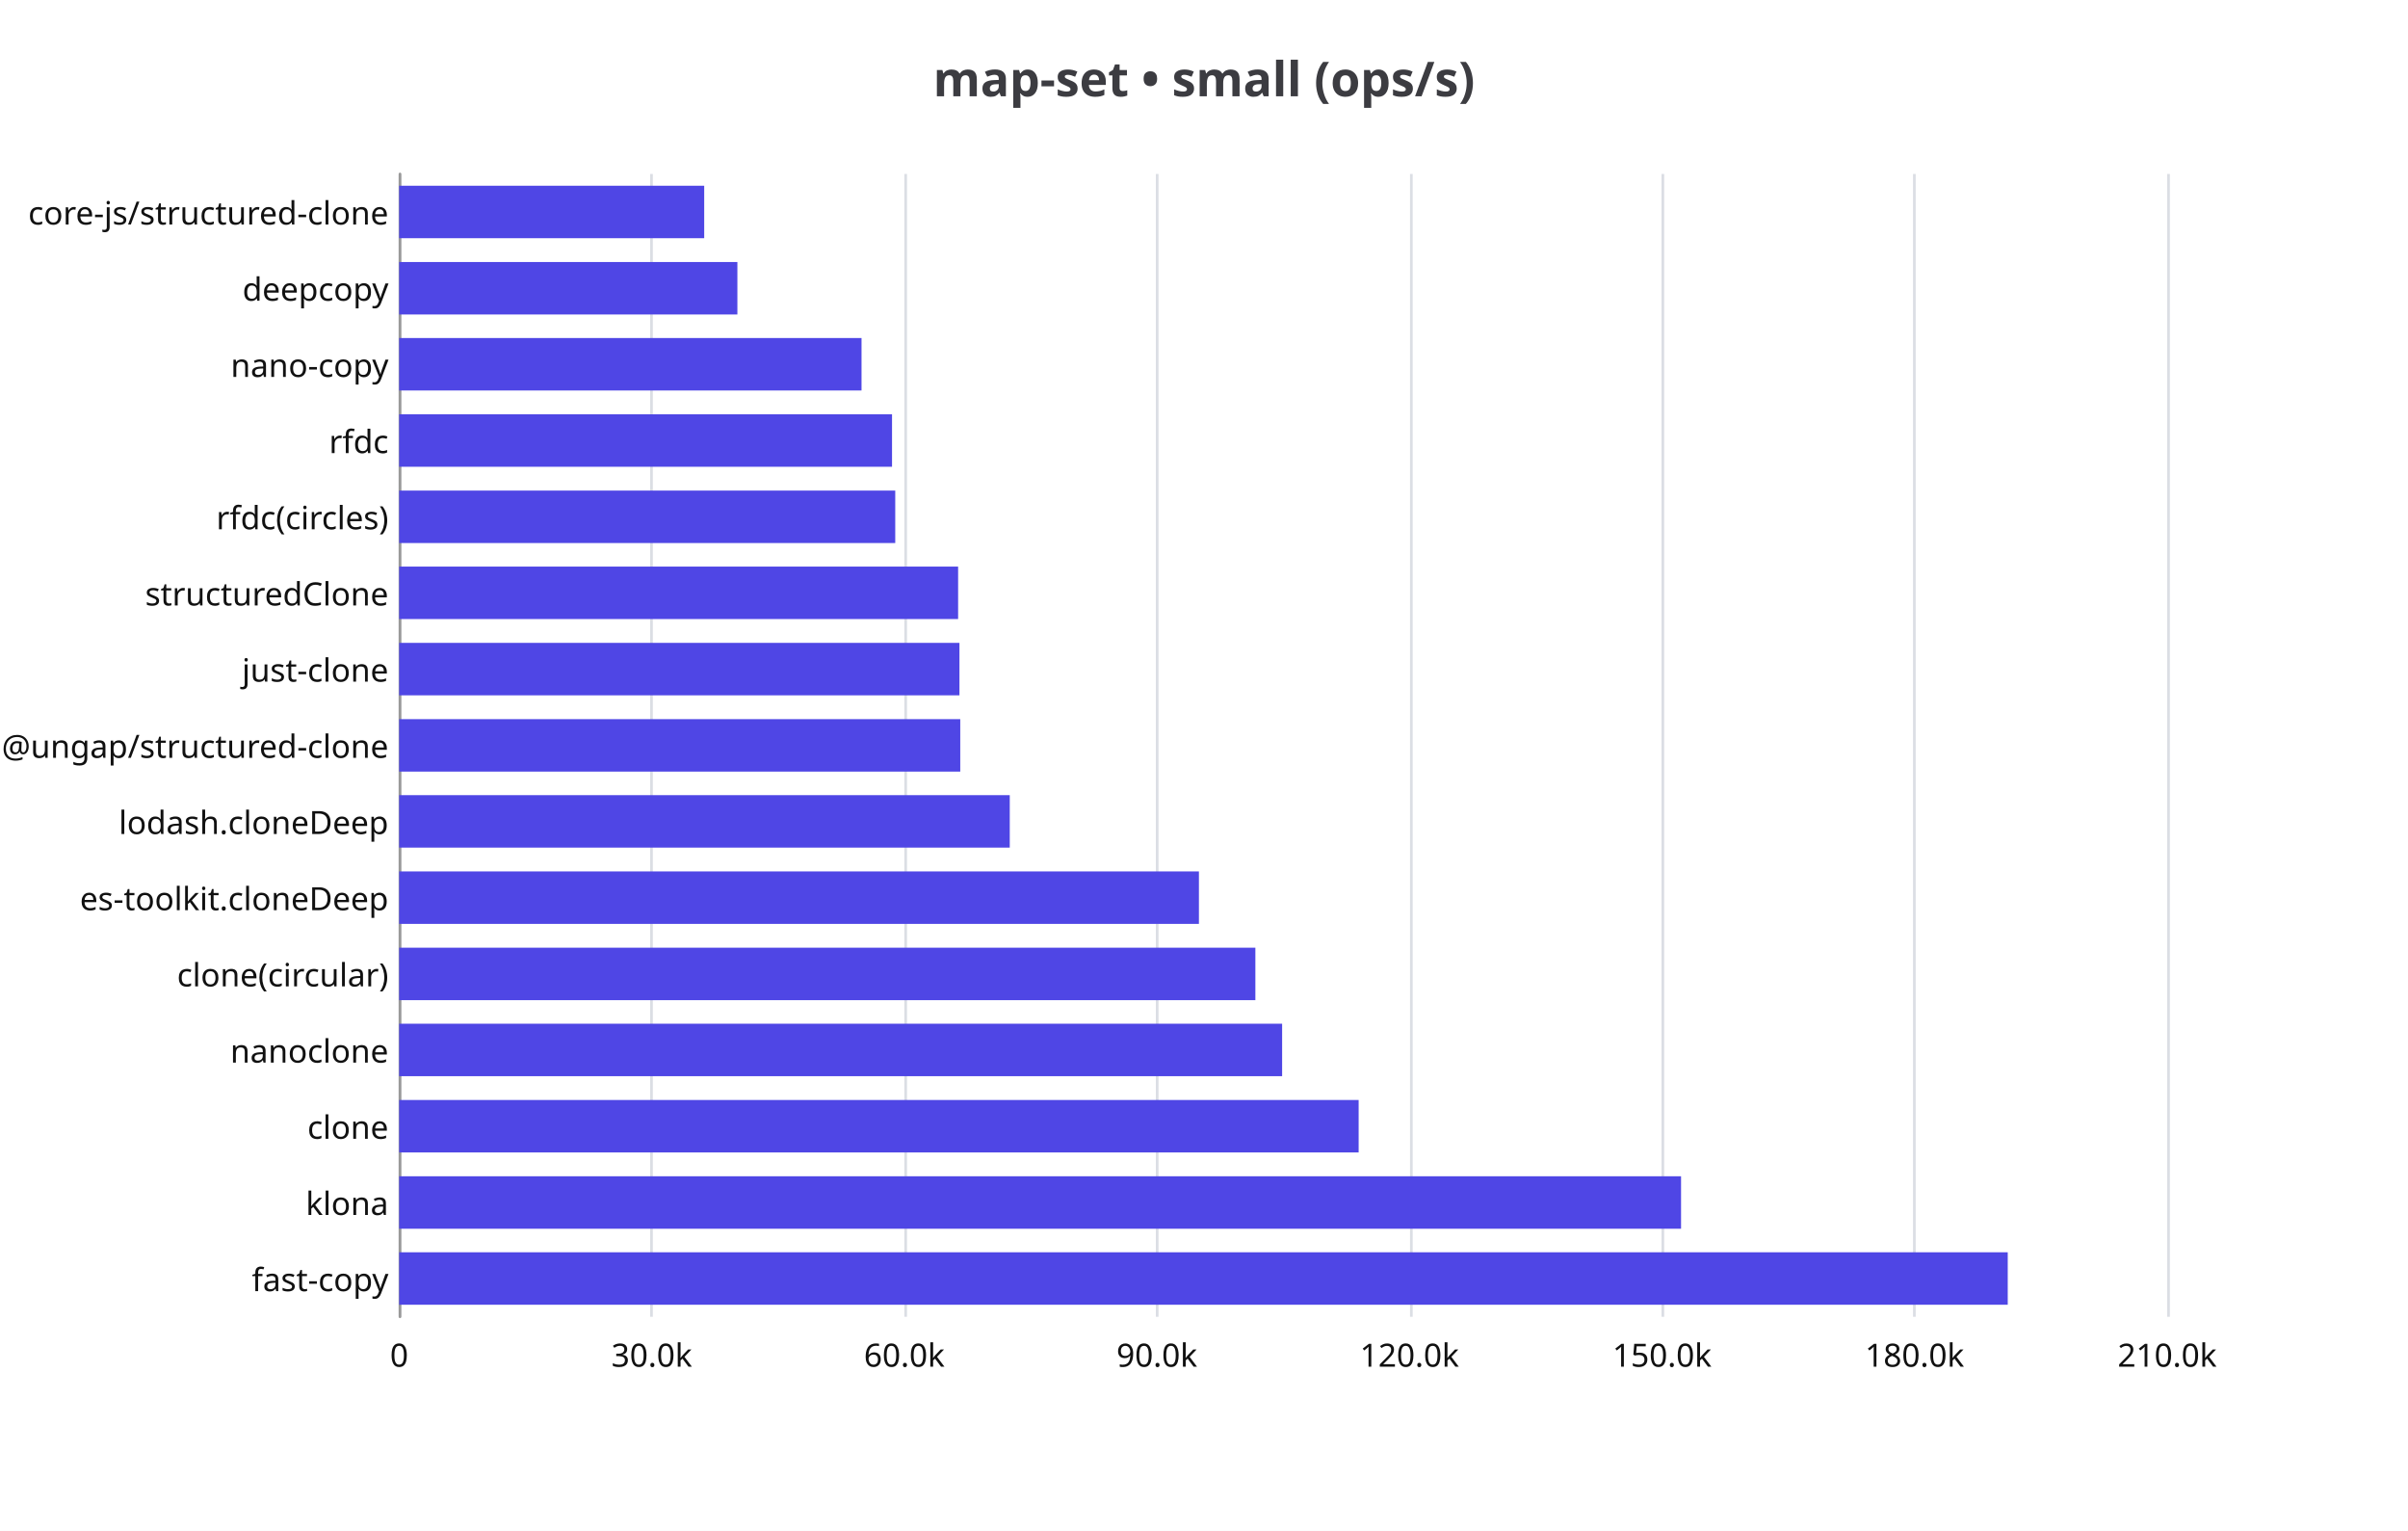
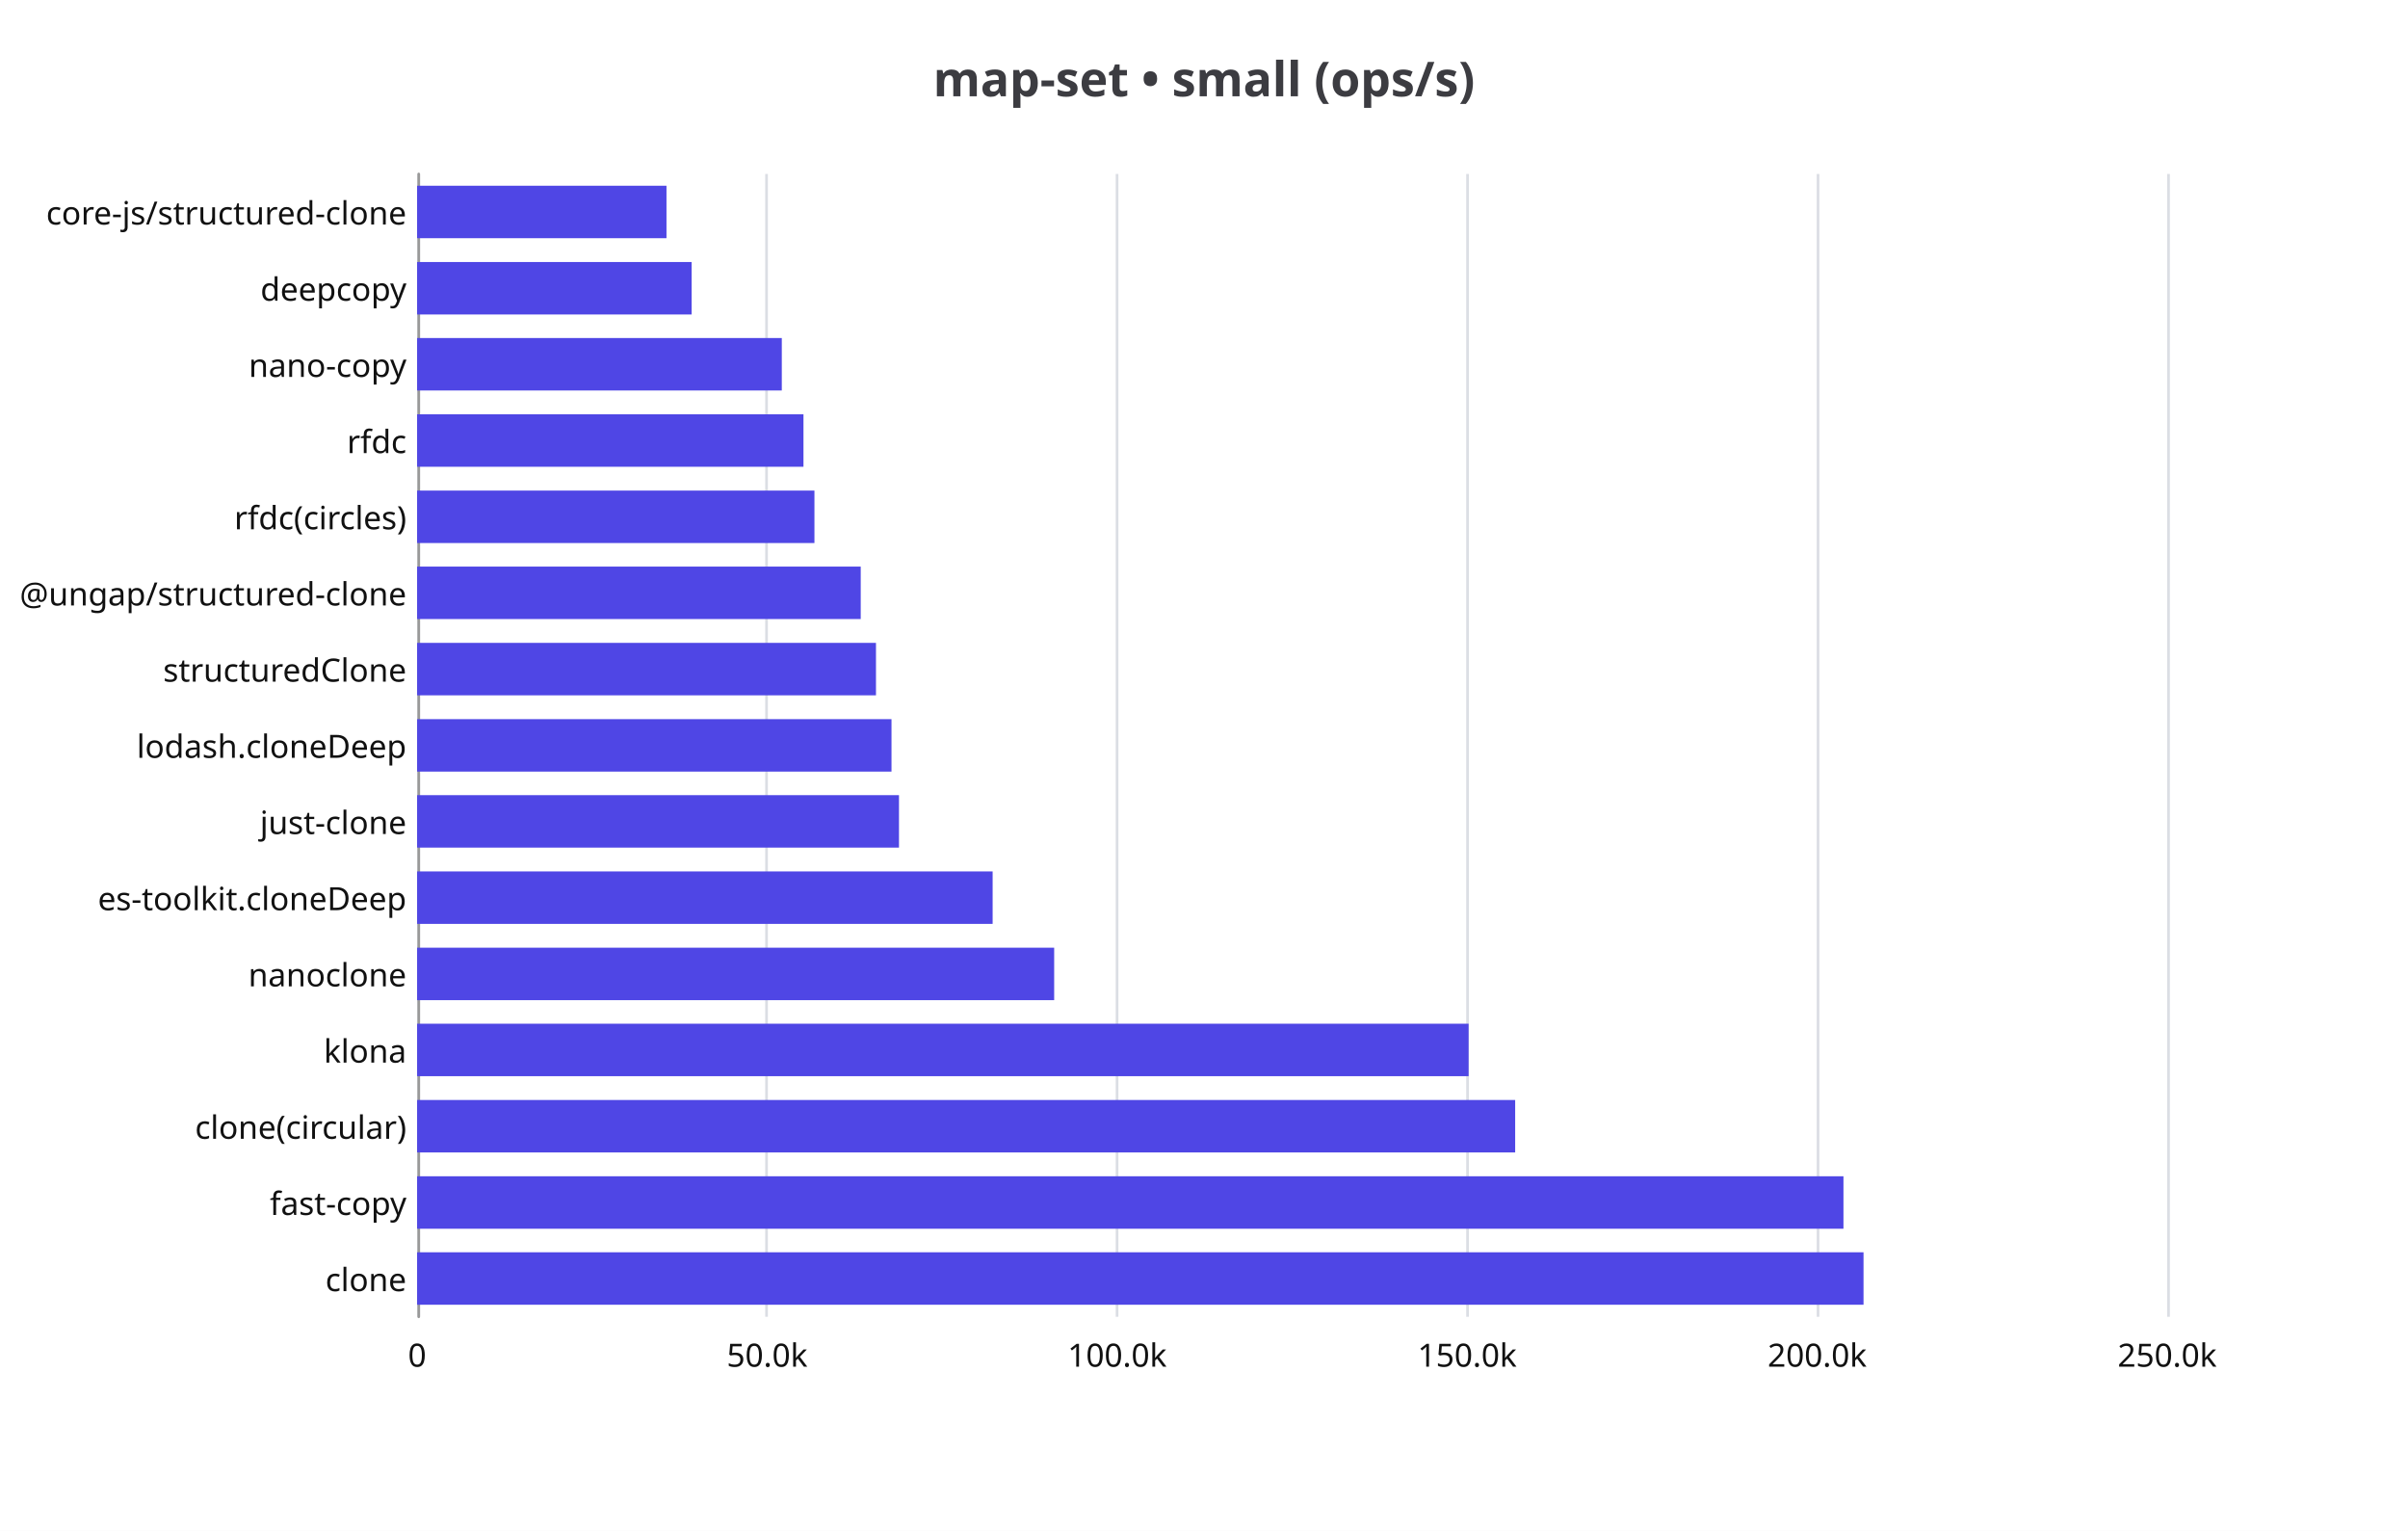
<svg xmlns="http://www.w3.org/2000/svg" width="900" height="572" version="1.1" baseProfile="full" viewBox="0 0 900 572">
  <rect width="900" height="572" x="0" y="0" fill="#ffffff" />
-   <path d="M149.5 65L149.5 492" fill="none" pointer-events="visible" stroke="#dbdee4" class="zr16-cls-32" />
-   <path d="M243.5 65L243.5 492" fill="none" pointer-events="visible" stroke="#dbdee4" class="zr16-cls-32" />
-   <path d="M338.5 65L338.5 492" fill="none" pointer-events="visible" stroke="#dbdee4" class="zr16-cls-32" />
-   <path d="M432.5 65L432.5 492" fill="none" pointer-events="visible" stroke="#dbdee4" class="zr16-cls-32" />
-   <path d="M527.5 65L527.5 492" fill="none" pointer-events="visible" stroke="#dbdee4" class="zr16-cls-32" />
-   <path d="M621.5 65L621.5 492" fill="none" pointer-events="visible" stroke="#dbdee4" class="zr16-cls-32" />
-   <path d="M715.5 65L715.5 492" fill="none" pointer-events="visible" stroke="#dbdee4" class="zr16-cls-32" />
+   <path d="M156.5 65L156.5 492" fill="none" pointer-events="visible" stroke="#dbdee4" class="zr16-cls-32" />
+   <path d="M286.5 65L286.5 492" fill="none" pointer-events="visible" stroke="#dbdee4" class="zr16-cls-32" />
+   <path d="M417.5 65L417.5 492" fill="none" pointer-events="visible" stroke="#dbdee4" class="zr16-cls-32" />
+   <path d="M548.5 65L548.5 492" fill="none" pointer-events="visible" stroke="#dbdee4" class="zr16-cls-32" />
+   <path d="M679.5 65L679.5 492" fill="none" pointer-events="visible" stroke="#dbdee4" class="zr16-cls-32" />
  <path d="M810.5 65L810.5 492" fill="none" pointer-events="visible" stroke="#dbdee4" class="zr16-cls-32" />
-   <path d="M149.5 492L149.5 65" fill="none" pointer-events="visible" stroke="#999" stroke-linecap="round" class="zr16-cls-32" />
-   <text dominant-baseline="central" text-anchor="end" style="font-size:12px;font-family:Microsoft YaHei;" xml:space="preserve" transform="translate(145.2 477.7667)" fill="#111">  fast-copy</text>
-   <text dominant-baseline="central" text-anchor="end" style="font-size:12px;font-family:Microsoft YaHei;" xml:space="preserve" transform="translate(145.2 449.3)" fill="#111">  klona</text>
-   <text dominant-baseline="central" text-anchor="end" style="font-size:12px;font-family:Microsoft YaHei;" xml:space="preserve" transform="translate(145.2 420.8333)" fill="#111">  clone</text>
-   <text dominant-baseline="central" text-anchor="end" style="font-size:12px;font-family:Microsoft YaHei;" xml:space="preserve" transform="translate(145.2 392.3667)" fill="#111">  nanoclone</text>
-   <text dominant-baseline="central" text-anchor="end" style="font-size:12px;font-family:Microsoft YaHei;" xml:space="preserve" transform="translate(145.2 363.9)" fill="#111">  clone(circular)</text>
-   <text dominant-baseline="central" text-anchor="end" style="font-size:12px;font-family:Microsoft YaHei;" xml:space="preserve" transform="translate(145.2 335.4333)" fill="#111">  es-toolkit.cloneDeep</text>
-   <text dominant-baseline="central" text-anchor="end" style="font-size:12px;font-family:Microsoft YaHei;" xml:space="preserve" transform="translate(145.2 306.9667)" fill="#111">  lodash.cloneDeep</text>
-   <text dominant-baseline="central" text-anchor="end" style="font-size:12px;font-family:Microsoft YaHei;" xml:space="preserve" transform="translate(145.2 278.5)" fill="#111">  @ungap/structured-clone</text>
-   <text dominant-baseline="central" text-anchor="end" style="font-size:12px;font-family:Microsoft YaHei;" xml:space="preserve" transform="translate(145.2 250.0333)" fill="#111">  just-clone</text>
-   <text dominant-baseline="central" text-anchor="end" style="font-size:12px;font-family:Microsoft YaHei;" xml:space="preserve" transform="translate(145.2 221.5667)" fill="#111">  structuredClone</text>
-   <text dominant-baseline="central" text-anchor="end" style="font-size:12px;font-family:Microsoft YaHei;" xml:space="preserve" transform="translate(145.2 193.1)" fill="#111">  rfdc(circles)</text>
-   <text dominant-baseline="central" text-anchor="end" style="font-size:12px;font-family:Microsoft YaHei;" xml:space="preserve" transform="translate(145.2 164.6333)" fill="#111">  rfdc</text>
-   <text dominant-baseline="central" text-anchor="end" style="font-size:12px;font-family:Microsoft YaHei;" xml:space="preserve" transform="translate(145.2 136.1667)" fill="#111">  nano-copy</text>
-   <text dominant-baseline="central" text-anchor="end" style="font-size:12px;font-family:Microsoft YaHei;" xml:space="preserve" transform="translate(145.2 107.7)" fill="#111">  deepcopy</text>
-   <text dominant-baseline="central" text-anchor="end" style="font-size:12px;font-family:Microsoft YaHei;" xml:space="preserve" transform="translate(145.2 79.2333)" fill="#111">  core-js/structured-clone</text>
-   <text dominant-baseline="central" text-anchor="middle" style="font-size:12px;font-family:Microsoft YaHei;" y="6" transform="translate(149.2 500)" fill="#111">0</text>
-   <text dominant-baseline="central" text-anchor="middle" style="font-size:12px;font-family:Microsoft YaHei;" y="6" transform="translate(243.6 500)" fill="#111">30.0k</text>
-   <text dominant-baseline="central" text-anchor="middle" style="font-size:12px;font-family:Microsoft YaHei;" y="6" transform="translate(338 500)" fill="#111">60.0k</text>
-   <text dominant-baseline="central" text-anchor="middle" style="font-size:12px;font-family:Microsoft YaHei;" y="6" transform="translate(432.4 500)" fill="#111">90.0k</text>
-   <text dominant-baseline="central" text-anchor="middle" style="font-size:12px;font-family:Microsoft YaHei;" y="6" transform="translate(526.8 500)" fill="#111">120.0k</text>
-   <text dominant-baseline="central" text-anchor="middle" style="font-size:12px;font-family:Microsoft YaHei;" y="6" transform="translate(621.2 500)" fill="#111">150.0k</text>
-   <text dominant-baseline="central" text-anchor="middle" style="font-size:12px;font-family:Microsoft YaHei;" y="6" transform="translate(715.6 500)" fill="#111">180.0k</text>
-   <text dominant-baseline="central" text-anchor="middle" style="font-size:12px;font-family:Microsoft YaHei;" y="6" transform="translate(810 500)" fill="#111">210.0k</text>
-   <path d="M149.2 467.9l601.2 0l0 19.6l-601.2 0Z" fill="#4F46E5" ecmeta_series_index="0" ecmeta_data_index="0" ecmeta_ssr_type="chart" class="zr16-cls-33" />
-   <path d="M149.2 439.5l479.1 0l0 19.6l-479.1 0Z" fill="#4F46E5" ecmeta_series_index="0" ecmeta_data_index="1" ecmeta_ssr_type="chart" class="zr16-cls-33" />
-   <path d="M149.2 411l358.6 0l0 19.6l-358.6 0Z" fill="#4F46E5" ecmeta_series_index="0" ecmeta_data_index="2" ecmeta_ssr_type="chart" class="zr16-cls-33" />
-   <path d="M149.2 382.5l330 0l0 19.6l-330 0Z" fill="#4F46E5" ecmeta_series_index="0" ecmeta_data_index="3" ecmeta_ssr_type="chart" class="zr16-cls-33" />
-   <path d="M149.2 354.1l320 0l0 19.6l-320 0Z" fill="#4F46E5" ecmeta_series_index="0" ecmeta_data_index="4" ecmeta_ssr_type="chart" class="zr16-cls-33" />
-   <path d="M149.2 325.6l298.9 0l0 19.6l-298.9 0Z" fill="#4F46E5" ecmeta_series_index="0" ecmeta_data_index="5" ecmeta_ssr_type="chart" class="zr16-cls-33" />
-   <path d="M149.2 297.1l228.2 0l0 19.6l-228.2 0Z" fill="#4F46E5" ecmeta_series_index="0" ecmeta_data_index="6" ecmeta_ssr_type="chart" class="zr16-cls-33" />
-   <path d="M149.2 268.7l209.7 0l0 19.6l-209.7 0Z" fill="#4F46E5" ecmeta_series_index="0" ecmeta_data_index="7" ecmeta_ssr_type="chart" class="zr16-cls-33" />
-   <path d="M149.2 240.2l209.4 0l0 19.6l-209.4 0Z" fill="#4F46E5" ecmeta_series_index="0" ecmeta_data_index="8" ecmeta_ssr_type="chart" class="zr16-cls-33" />
-   <path d="M149.2 211.7l208.9 0l0 19.6l-208.9 0Z" fill="#4F46E5" ecmeta_series_index="0" ecmeta_data_index="9" ecmeta_ssr_type="chart" class="zr16-cls-33" />
-   <path d="M149.2 183.3l185.4 0l0 19.6l-185.4 0Z" fill="#4F46E5" ecmeta_series_index="0" ecmeta_data_index="10" ecmeta_ssr_type="chart" class="zr16-cls-33" />
-   <path d="M149.2 154.8l184.2 0l0 19.6l-184.2 0Z" fill="#4F46E5" ecmeta_series_index="0" ecmeta_data_index="11" ecmeta_ssr_type="chart" class="zr16-cls-33" />
-   <path d="M149.2 126.3l172.8 0l0 19.6l-172.8 0Z" fill="#4F46E5" ecmeta_series_index="0" ecmeta_data_index="12" ecmeta_ssr_type="chart" class="zr16-cls-33" />
-   <path d="M149.2 97.9l126.4 0l0 19.6l-126.4 0Z" fill="#4F46E5" ecmeta_series_index="0" ecmeta_data_index="13" ecmeta_ssr_type="chart" class="zr16-cls-33" />
-   <path d="M149.2 69.4l114 0l0 19.6l-114 0Z" fill="#4F46E5" ecmeta_series_index="0" ecmeta_data_index="14" ecmeta_ssr_type="chart" class="zr16-cls-33" />
+   <path d="M156.5 492L156.5 65" fill="none" pointer-events="visible" stroke="#999" stroke-linecap="round" class="zr16-cls-32" />
+   <text dominant-baseline="central" text-anchor="end" style="font-size:12px;font-family:Microsoft YaHei;" xml:space="preserve" transform="translate(151.92 477.7667)" fill="#111">    clone</text>
+   <text dominant-baseline="central" text-anchor="end" style="font-size:12px;font-family:Microsoft YaHei;" xml:space="preserve" transform="translate(151.92 449.3)" fill="#111">    fast-copy</text>
+   <text dominant-baseline="central" text-anchor="end" style="font-size:12px;font-family:Microsoft YaHei;" xml:space="preserve" transform="translate(151.92 420.8333)" fill="#111">    clone(circular)</text>
+   <text dominant-baseline="central" text-anchor="end" style="font-size:12px;font-family:Microsoft YaHei;" xml:space="preserve" transform="translate(151.92 392.3667)" fill="#111">    klona</text>
+   <text dominant-baseline="central" text-anchor="end" style="font-size:12px;font-family:Microsoft YaHei;" xml:space="preserve" transform="translate(151.92 363.9)" fill="#111">    nanoclone</text>
+   <text dominant-baseline="central" text-anchor="end" style="font-size:12px;font-family:Microsoft YaHei;" xml:space="preserve" transform="translate(151.92 335.4333)" fill="#111">    es-toolkit.cloneDeep</text>
+   <text dominant-baseline="central" text-anchor="end" style="font-size:12px;font-family:Microsoft YaHei;" xml:space="preserve" transform="translate(151.92 306.9667)" fill="#111">    just-clone</text>
+   <text dominant-baseline="central" text-anchor="end" style="font-size:12px;font-family:Microsoft YaHei;" xml:space="preserve" transform="translate(151.92 278.5)" fill="#111">    lodash.cloneDeep</text>
+   <text dominant-baseline="central" text-anchor="end" style="font-size:12px;font-family:Microsoft YaHei;" xml:space="preserve" transform="translate(151.92 250.0333)" fill="#111">    structuredClone</text>
+   <text dominant-baseline="central" text-anchor="end" style="font-size:12px;font-family:Microsoft YaHei;" xml:space="preserve" transform="translate(151.92 221.5667)" fill="#111">    @ungap/structured-clone</text>
+   <text dominant-baseline="central" text-anchor="end" style="font-size:12px;font-family:Microsoft YaHei;" xml:space="preserve" transform="translate(151.92 193.1)" fill="#111">    rfdc(circles)</text>
+   <text dominant-baseline="central" text-anchor="end" style="font-size:12px;font-family:Microsoft YaHei;" xml:space="preserve" transform="translate(151.92 164.6333)" fill="#111">    rfdc</text>
+   <text dominant-baseline="central" text-anchor="end" style="font-size:12px;font-family:Microsoft YaHei;" xml:space="preserve" transform="translate(151.92 136.1667)" fill="#111">    nano-copy</text>
+   <text dominant-baseline="central" text-anchor="end" style="font-size:12px;font-family:Microsoft YaHei;" xml:space="preserve" transform="translate(151.92 107.7)" fill="#111">    deepcopy</text>
+   <text dominant-baseline="central" text-anchor="end" style="font-size:12px;font-family:Microsoft YaHei;" xml:space="preserve" transform="translate(151.92 79.2333)" fill="#111">    core-js/structured-clone</text>
+   <text dominant-baseline="central" text-anchor="middle" style="font-size:12px;font-family:Microsoft YaHei;" y="6" transform="translate(155.92 500)" fill="#111">0</text>
+   <text dominant-baseline="central" text-anchor="middle" style="font-size:12px;font-family:Microsoft YaHei;" y="6" transform="translate(286.736 500)" fill="#111">50.0k</text>
+   <text dominant-baseline="central" text-anchor="middle" style="font-size:12px;font-family:Microsoft YaHei;" y="6" transform="translate(417.552 500)" fill="#111">100.0k</text>
+   <text dominant-baseline="central" text-anchor="middle" style="font-size:12px;font-family:Microsoft YaHei;" y="6" transform="translate(548.368 500)" fill="#111">150.0k</text>
+   <text dominant-baseline="central" text-anchor="middle" style="font-size:12px;font-family:Microsoft YaHei;" y="6" transform="translate(679.184 500)" fill="#111">200.0k</text>
+   <text dominant-baseline="central" text-anchor="middle" style="font-size:12px;font-family:Microsoft YaHei;" y="6" transform="translate(810 500)" fill="#111">250.0k</text>
+   <path d="M155.9 467.9l540.6 0l0 19.6l-540.6 0Z" fill="#4F46E5" ecmeta_series_index="0" ecmeta_data_index="0" ecmeta_ssr_type="chart" class="zr16-cls-33" />
+   <path d="M155.9 439.5l533.1 0l0 19.6l-533.1 0Z" fill="#4F46E5" ecmeta_series_index="0" ecmeta_data_index="1" ecmeta_ssr_type="chart" class="zr16-cls-33" />
+   <path d="M155.9 411l410.4 0l0 19.6l-410.4 0Z" fill="#4F46E5" ecmeta_series_index="0" ecmeta_data_index="2" ecmeta_ssr_type="chart" class="zr16-cls-33" />
+   <path d="M155.9 382.5l393 0l0 19.6l-393 0Z" fill="#4F46E5" ecmeta_series_index="0" ecmeta_data_index="3" ecmeta_ssr_type="chart" class="zr16-cls-33" />
+   <path d="M155.9 354.1l238.1 0l0 19.6l-238.1 0Z" fill="#4F46E5" ecmeta_series_index="0" ecmeta_data_index="4" ecmeta_ssr_type="chart" class="zr16-cls-33" />
+   <path d="M155.9 325.6l215.1 0l0 19.6l-215.1 0Z" fill="#4F46E5" ecmeta_series_index="0" ecmeta_data_index="5" ecmeta_ssr_type="chart" class="zr16-cls-33" />
+   <path d="M155.9 297.1l180.1 0l0 19.6l-180.1 0Z" fill="#4F46E5" ecmeta_series_index="0" ecmeta_data_index="6" ecmeta_ssr_type="chart" class="zr16-cls-33" />
+   <path d="M155.9 268.7l177.3 0l0 19.6l-177.3 0Z" fill="#4F46E5" ecmeta_series_index="0" ecmeta_data_index="7" ecmeta_ssr_type="chart" class="zr16-cls-33" />
+   <path d="M155.9 240.2l171.5 0l0 19.6l-171.5 0Z" fill="#4F46E5" ecmeta_series_index="0" ecmeta_data_index="8" ecmeta_ssr_type="chart" class="zr16-cls-33" />
+   <path d="M155.9 211.7l165.8 0l0 19.6l-165.8 0Z" fill="#4F46E5" ecmeta_series_index="0" ecmeta_data_index="9" ecmeta_ssr_type="chart" class="zr16-cls-33" />
+   <path d="M155.9 183.3l148.5 0l0 19.6l-148.5 0Z" fill="#4F46E5" ecmeta_series_index="0" ecmeta_data_index="10" ecmeta_ssr_type="chart" class="zr16-cls-33" />
+   <path d="M155.9 154.8l144.4 0l0 19.6l-144.4 0Z" fill="#4F46E5" ecmeta_series_index="0" ecmeta_data_index="11" ecmeta_ssr_type="chart" class="zr16-cls-33" />
+   <path d="M155.9 126.3l136.3 0l0 19.6l-136.3 0Z" fill="#4F46E5" ecmeta_series_index="0" ecmeta_data_index="12" ecmeta_ssr_type="chart" class="zr16-cls-33" />
+   <path d="M155.9 97.9l102.6 0l0 19.6l-102.6 0Z" fill="#4F46E5" ecmeta_series_index="0" ecmeta_data_index="13" ecmeta_ssr_type="chart" class="zr16-cls-33" />
+   <path d="M155.9 69.4l93.2 0l0 19.6l-93.2 0Z" fill="#4F46E5" ecmeta_series_index="0" ecmeta_data_index="14" ecmeta_ssr_type="chart" class="zr16-cls-33" />
  <path d="M-102.7 -5l205.3 0l0 28l-205.3 0Z" transform="translate(450 20)" fill="rgb(0,0,0)" fill-opacity="0" stroke="#3c3c41" stroke-width="0" class="zr16-cls-32" />
  <text dominant-baseline="central" text-anchor="middle" style="font-size:18px;font-family:Microsoft YaHei;font-weight:bold;" xml:space="preserve" y="9" transform="translate(450 20)" fill="#3c3c41">map-set • small (ops/s)</text>
  <style>
.zr16-cls-32:hover {
pointer-events:none;
}
.zr16-cls-33:hover {
cursor:pointer;
fill:rgba(86,77,251,1);
}



</style>
</svg>
